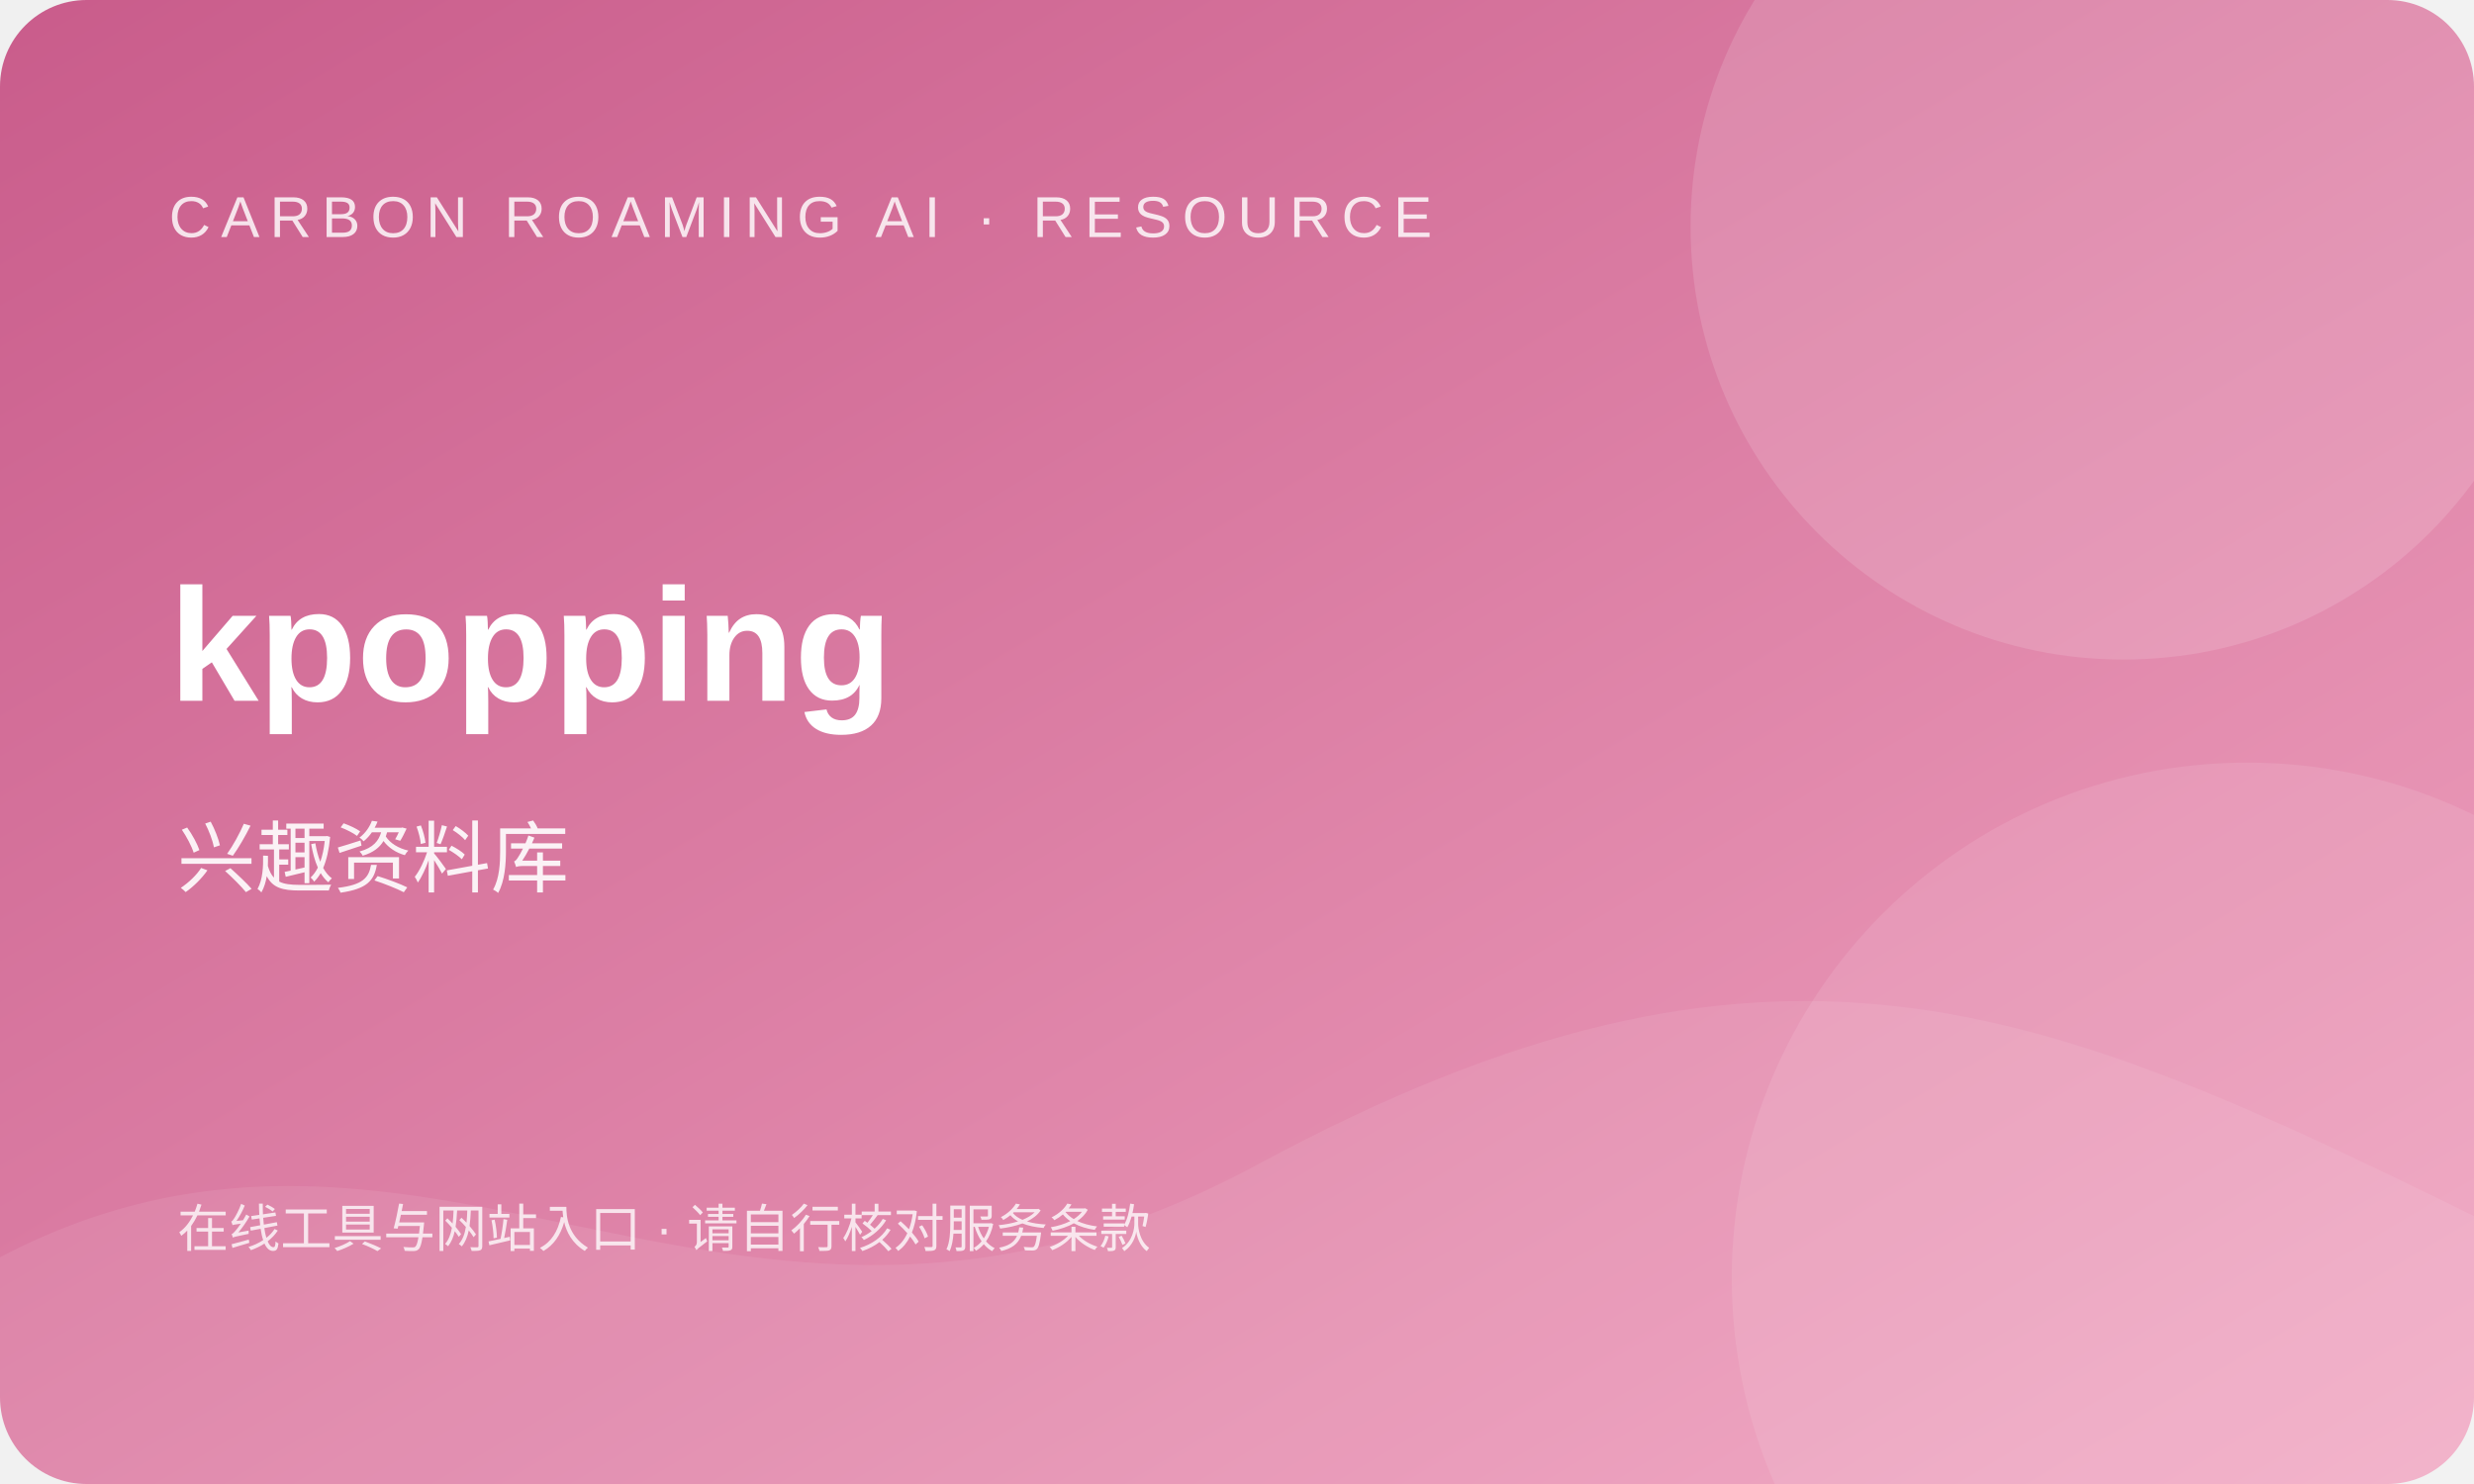
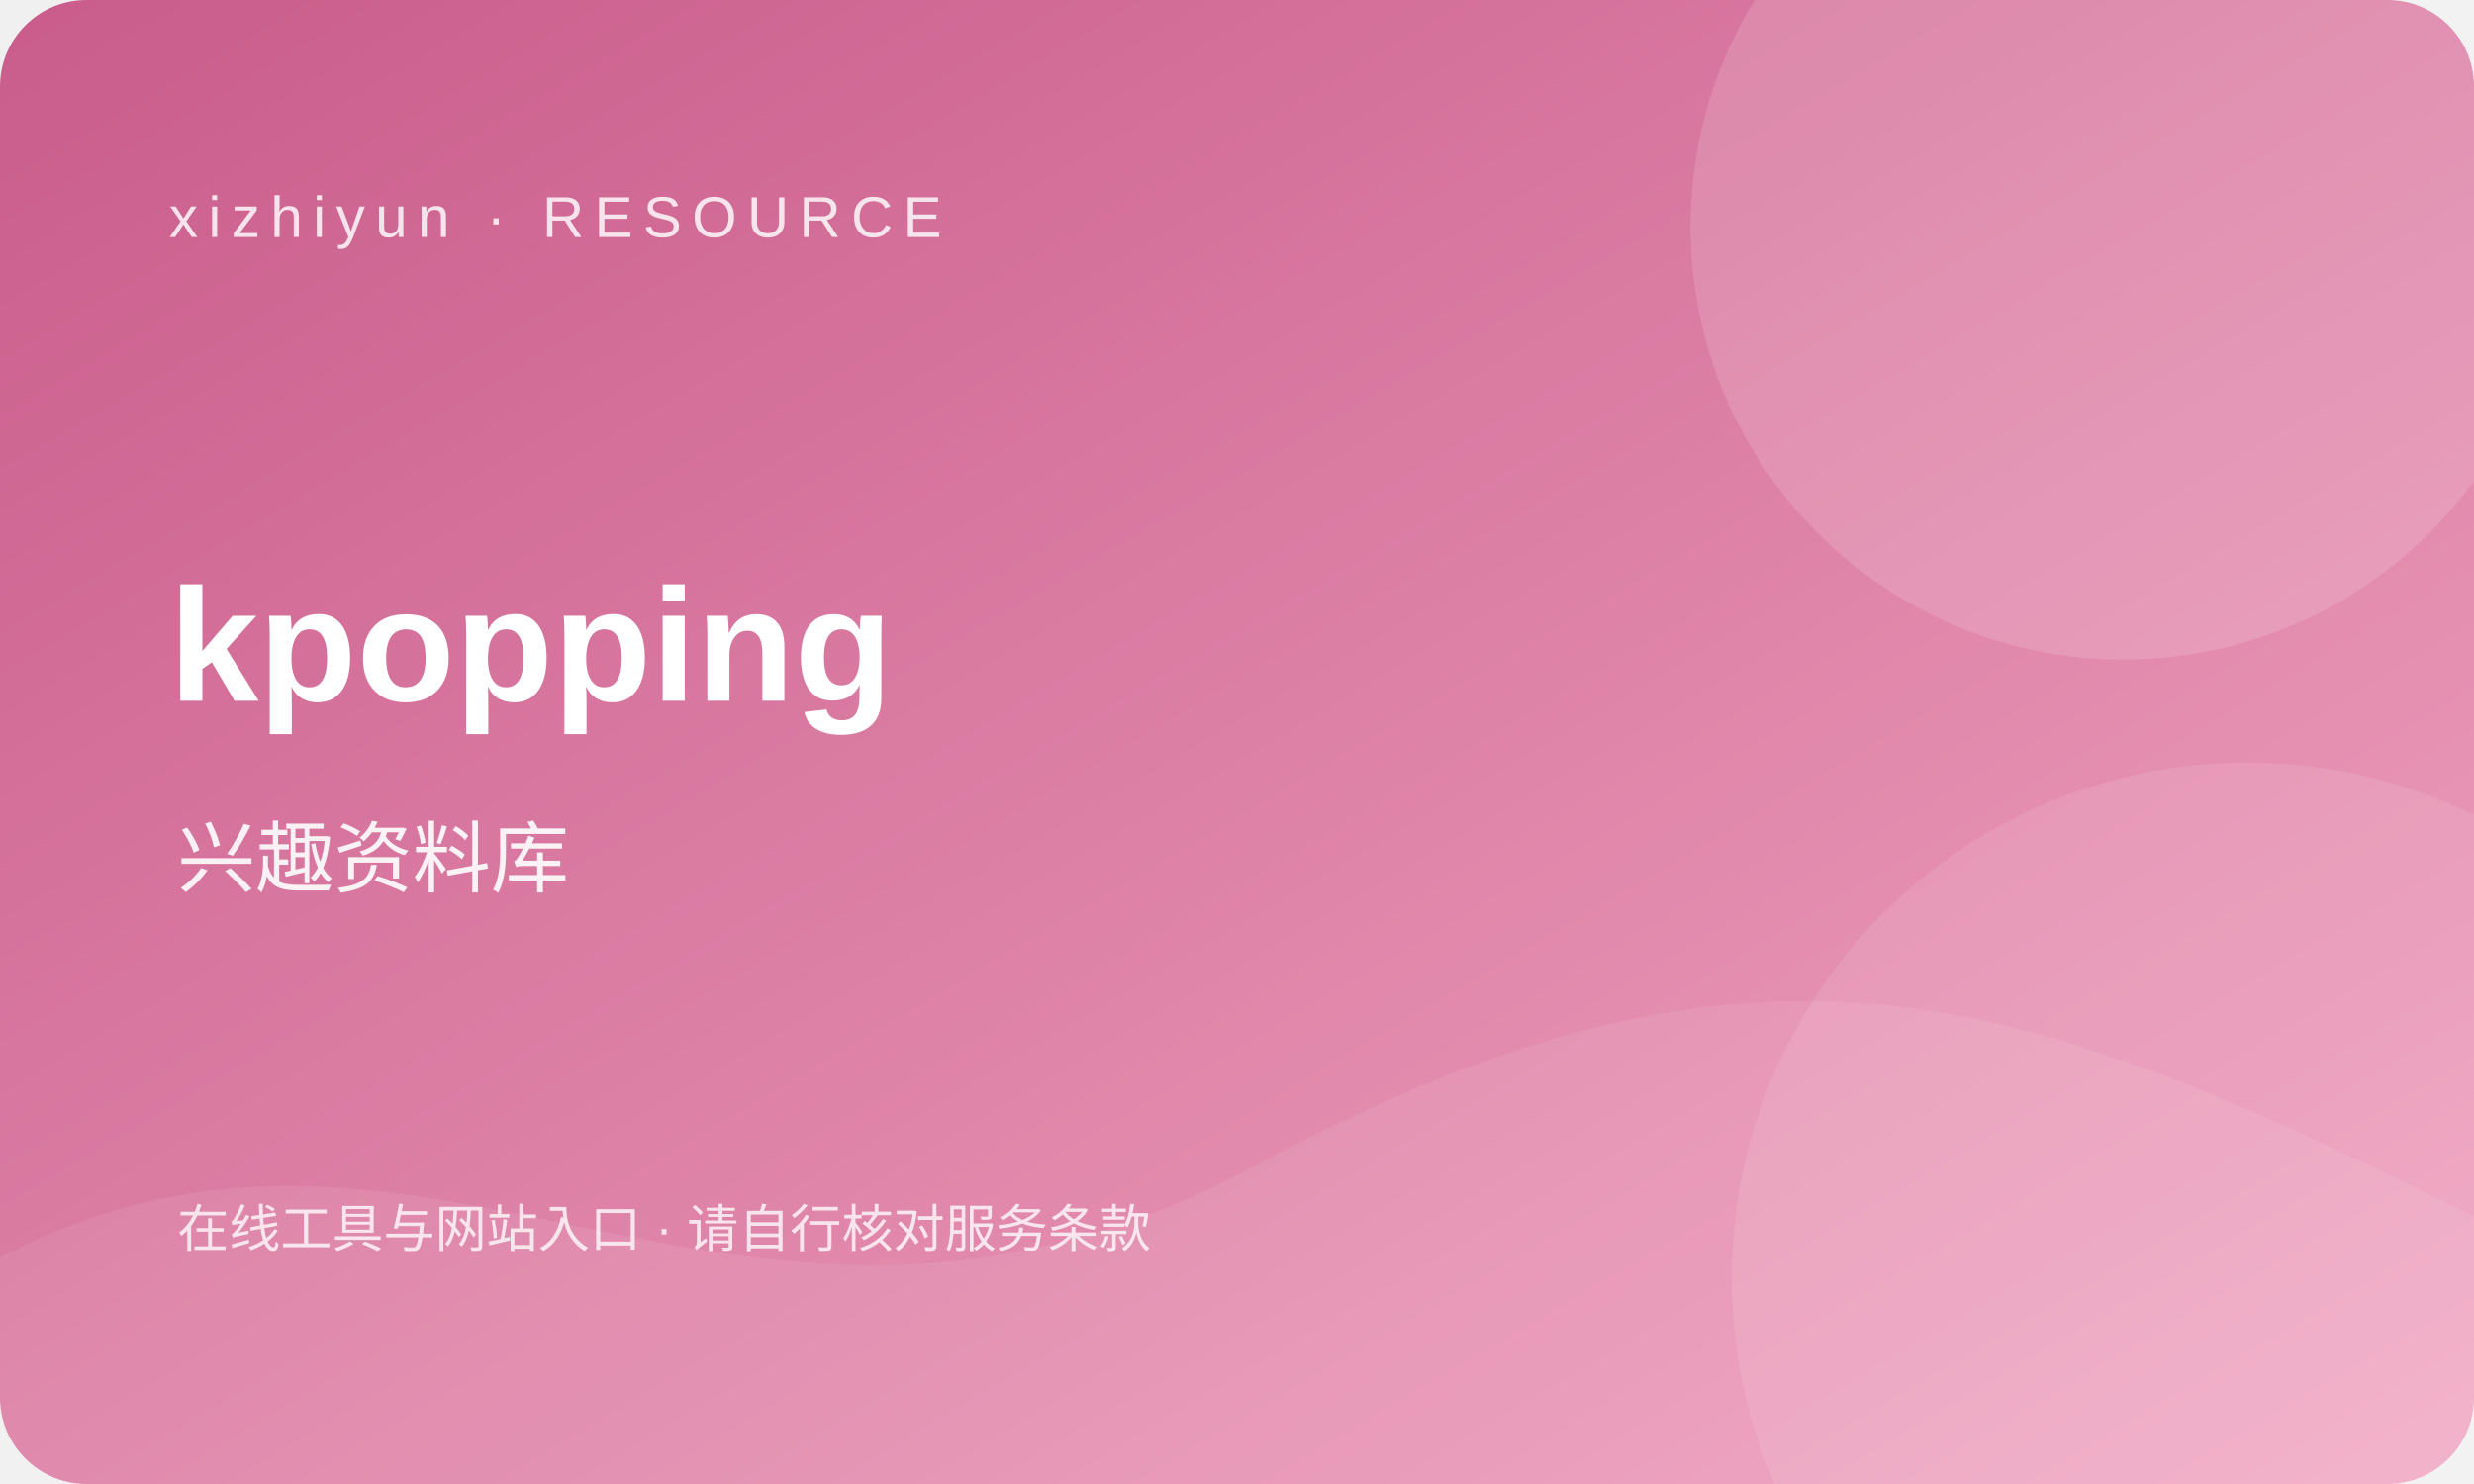
<svg xmlns="http://www.w3.org/2000/svg" viewBox="0 0 1200 720" role="img" aria-labelledby="title desc">
  <defs>
    <linearGradient id="bg" x1="0" y1="0" x2="1" y2="1">
      <stop offset="0" stop-color="#c95c8b" />
      <stop offset="1" stop-color="#f0a4c0" />
    </linearGradient>
  </defs>
  <rect width="1200" height="720" rx="42" fill="url(#bg)" />
  <circle cx="1030" cy="110" r="210" fill="#fff" fill-opacity=".14" />
  <circle cx="1090" cy="620" r="250" fill="#fff" fill-opacity=".1" />
  <path d="M0 610C210 500 360 700 610 565s380-78 590 25v130H0z" fill="#fff" fill-opacity=".08" />
-   <text x="82" y="115" fill="#fff" fill-opacity=".82" font-family="Arial, 'Microsoft YaHei', sans-serif" font-size="28" letter-spacing="5">CARBON ROAMING AI · RESOURCE</text>
+   <text x="82" y="115" fill="#fff" fill-opacity=".82" font-family="Arial, 'Microsoft YaHei', sans-serif" font-size="28" letter-spacing="5">xizhiyun · RESOURCE</text>
  <text x="82" y="340" fill="#fff" font-family="Arial, 'Microsoft YaHei', sans-serif" font-size="78" font-weight="800">kpopping</text>
  <text x="86" y="430" fill="#fff" fill-opacity=".9" font-family="Arial, 'Microsoft YaHei', sans-serif" font-size="38">兴趣资料库</text>
  <text x="86" y="605" fill="#fff" fill-opacity=".78" font-family="Arial, 'Microsoft YaHei', sans-serif" font-size="25">在线工具与网站入口 · 请自行核对服务条款</text>
</svg>
